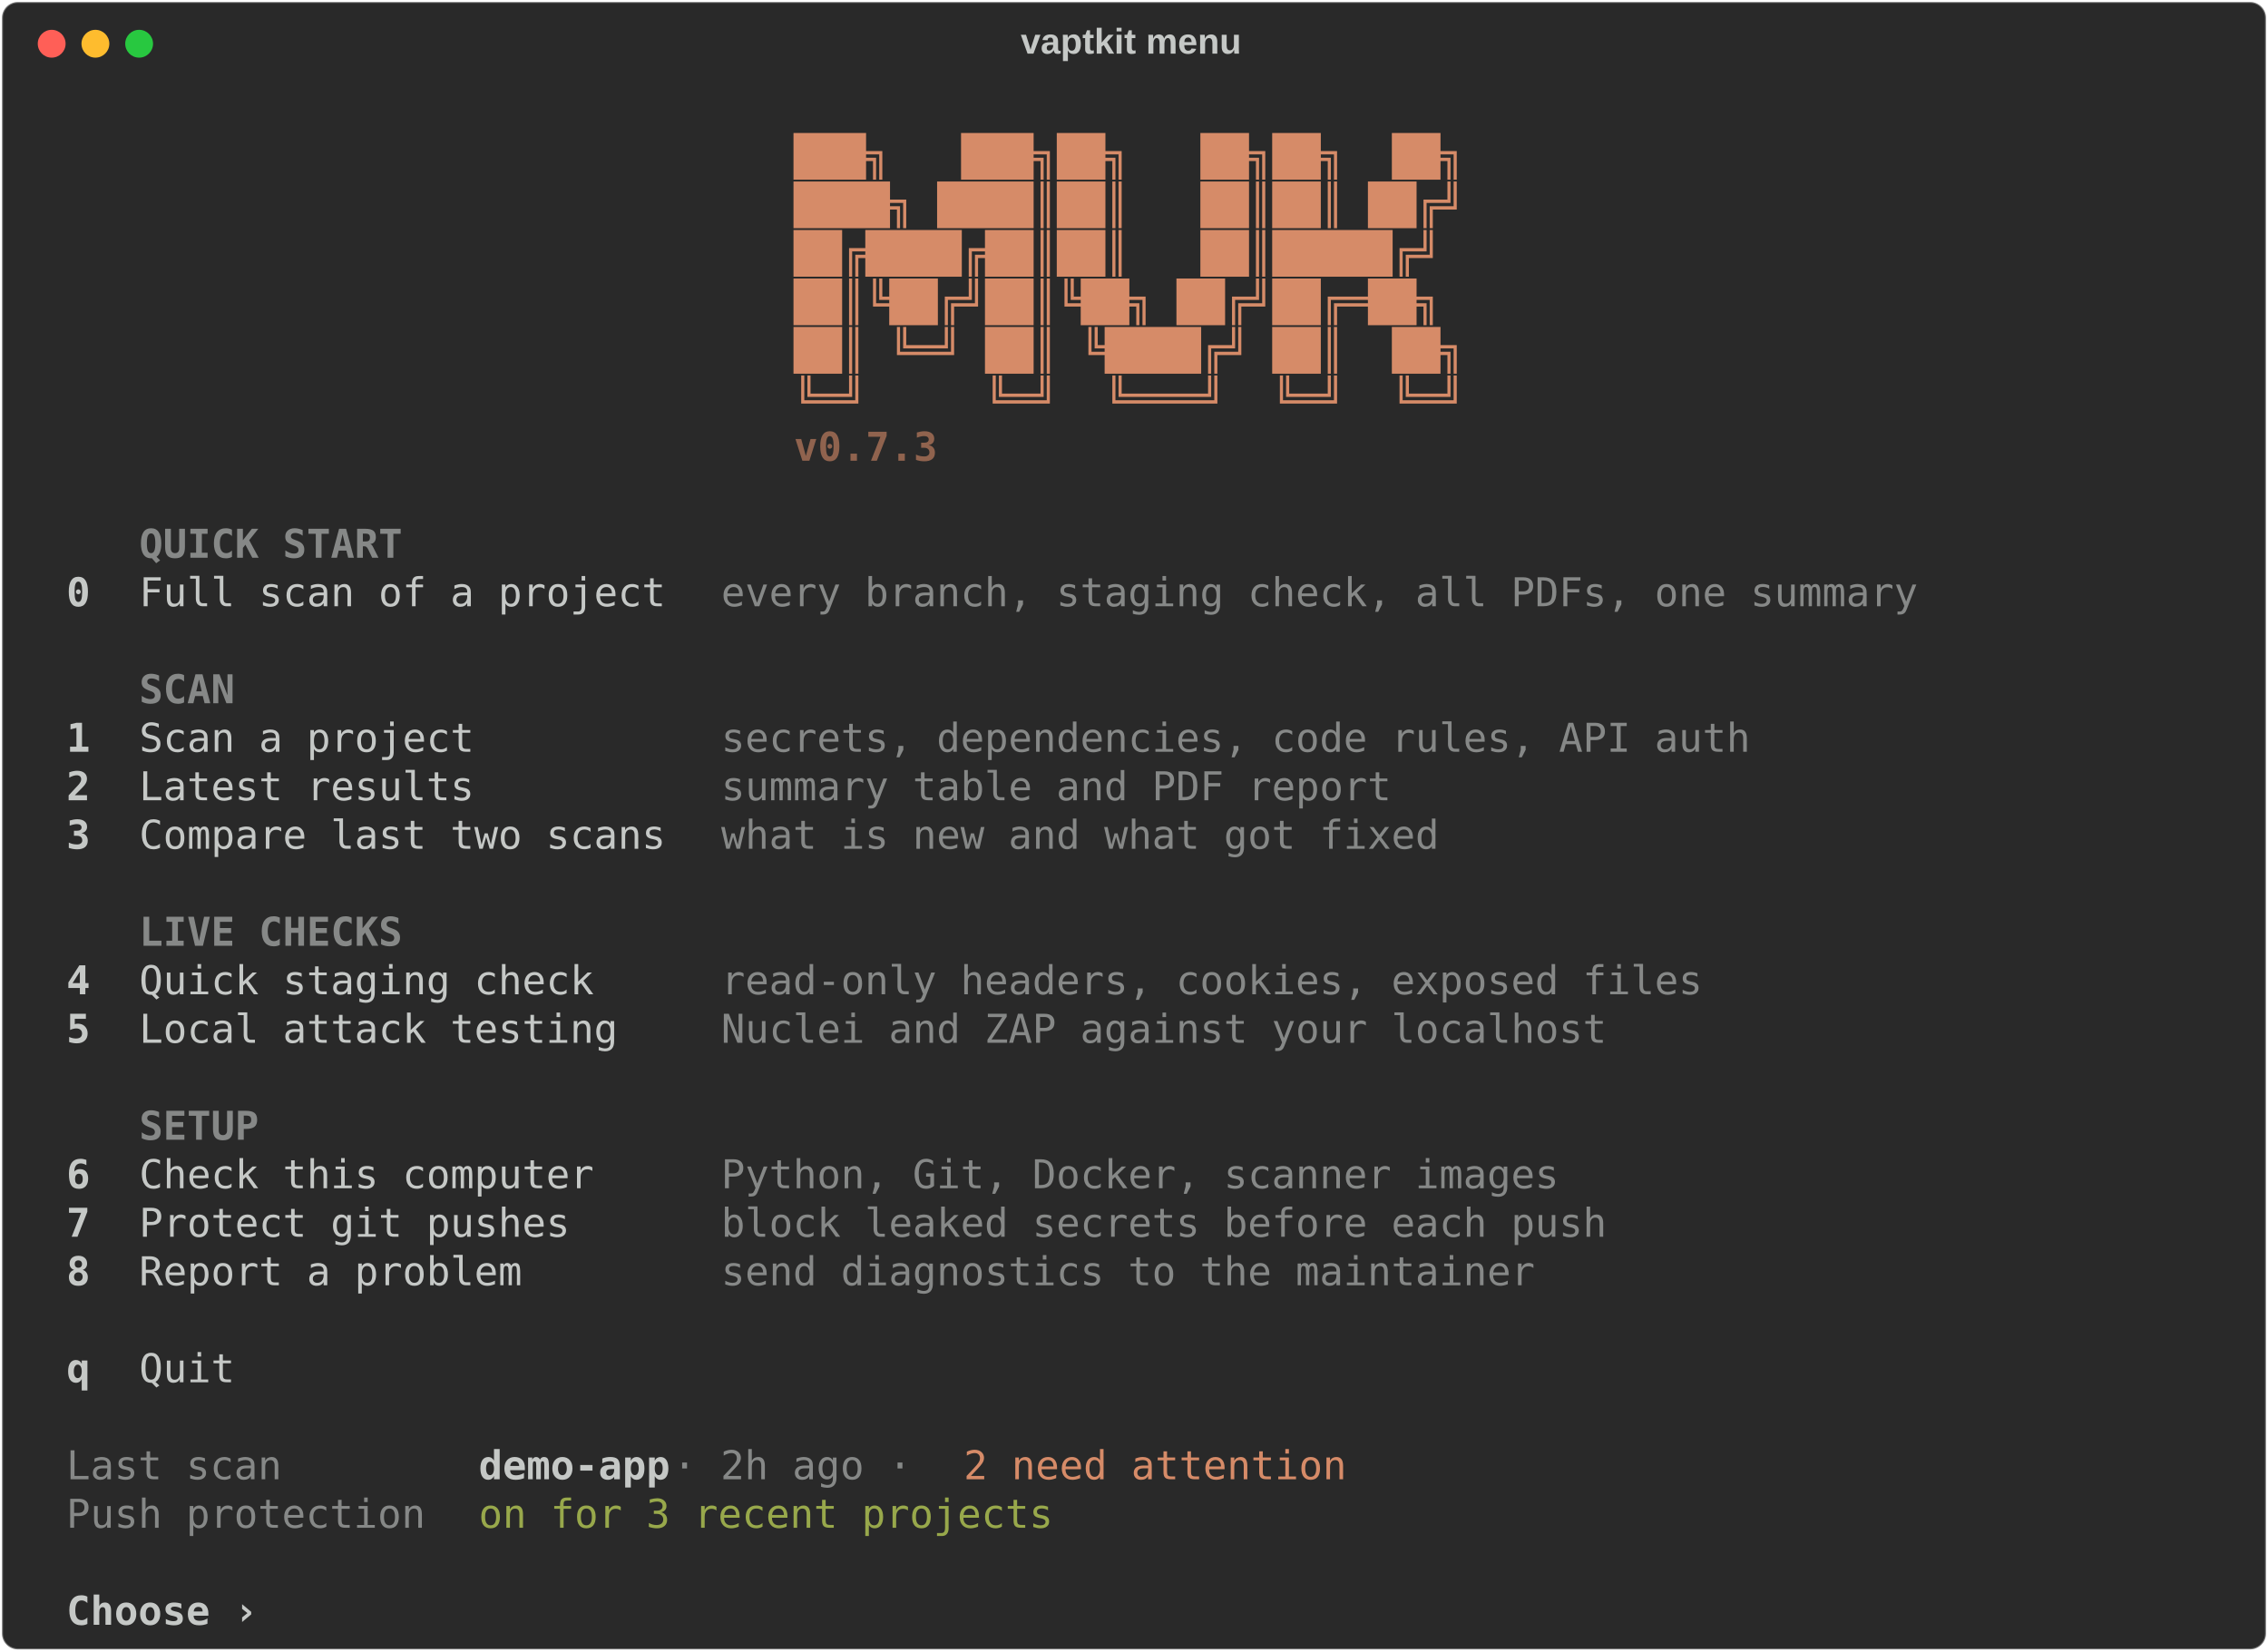
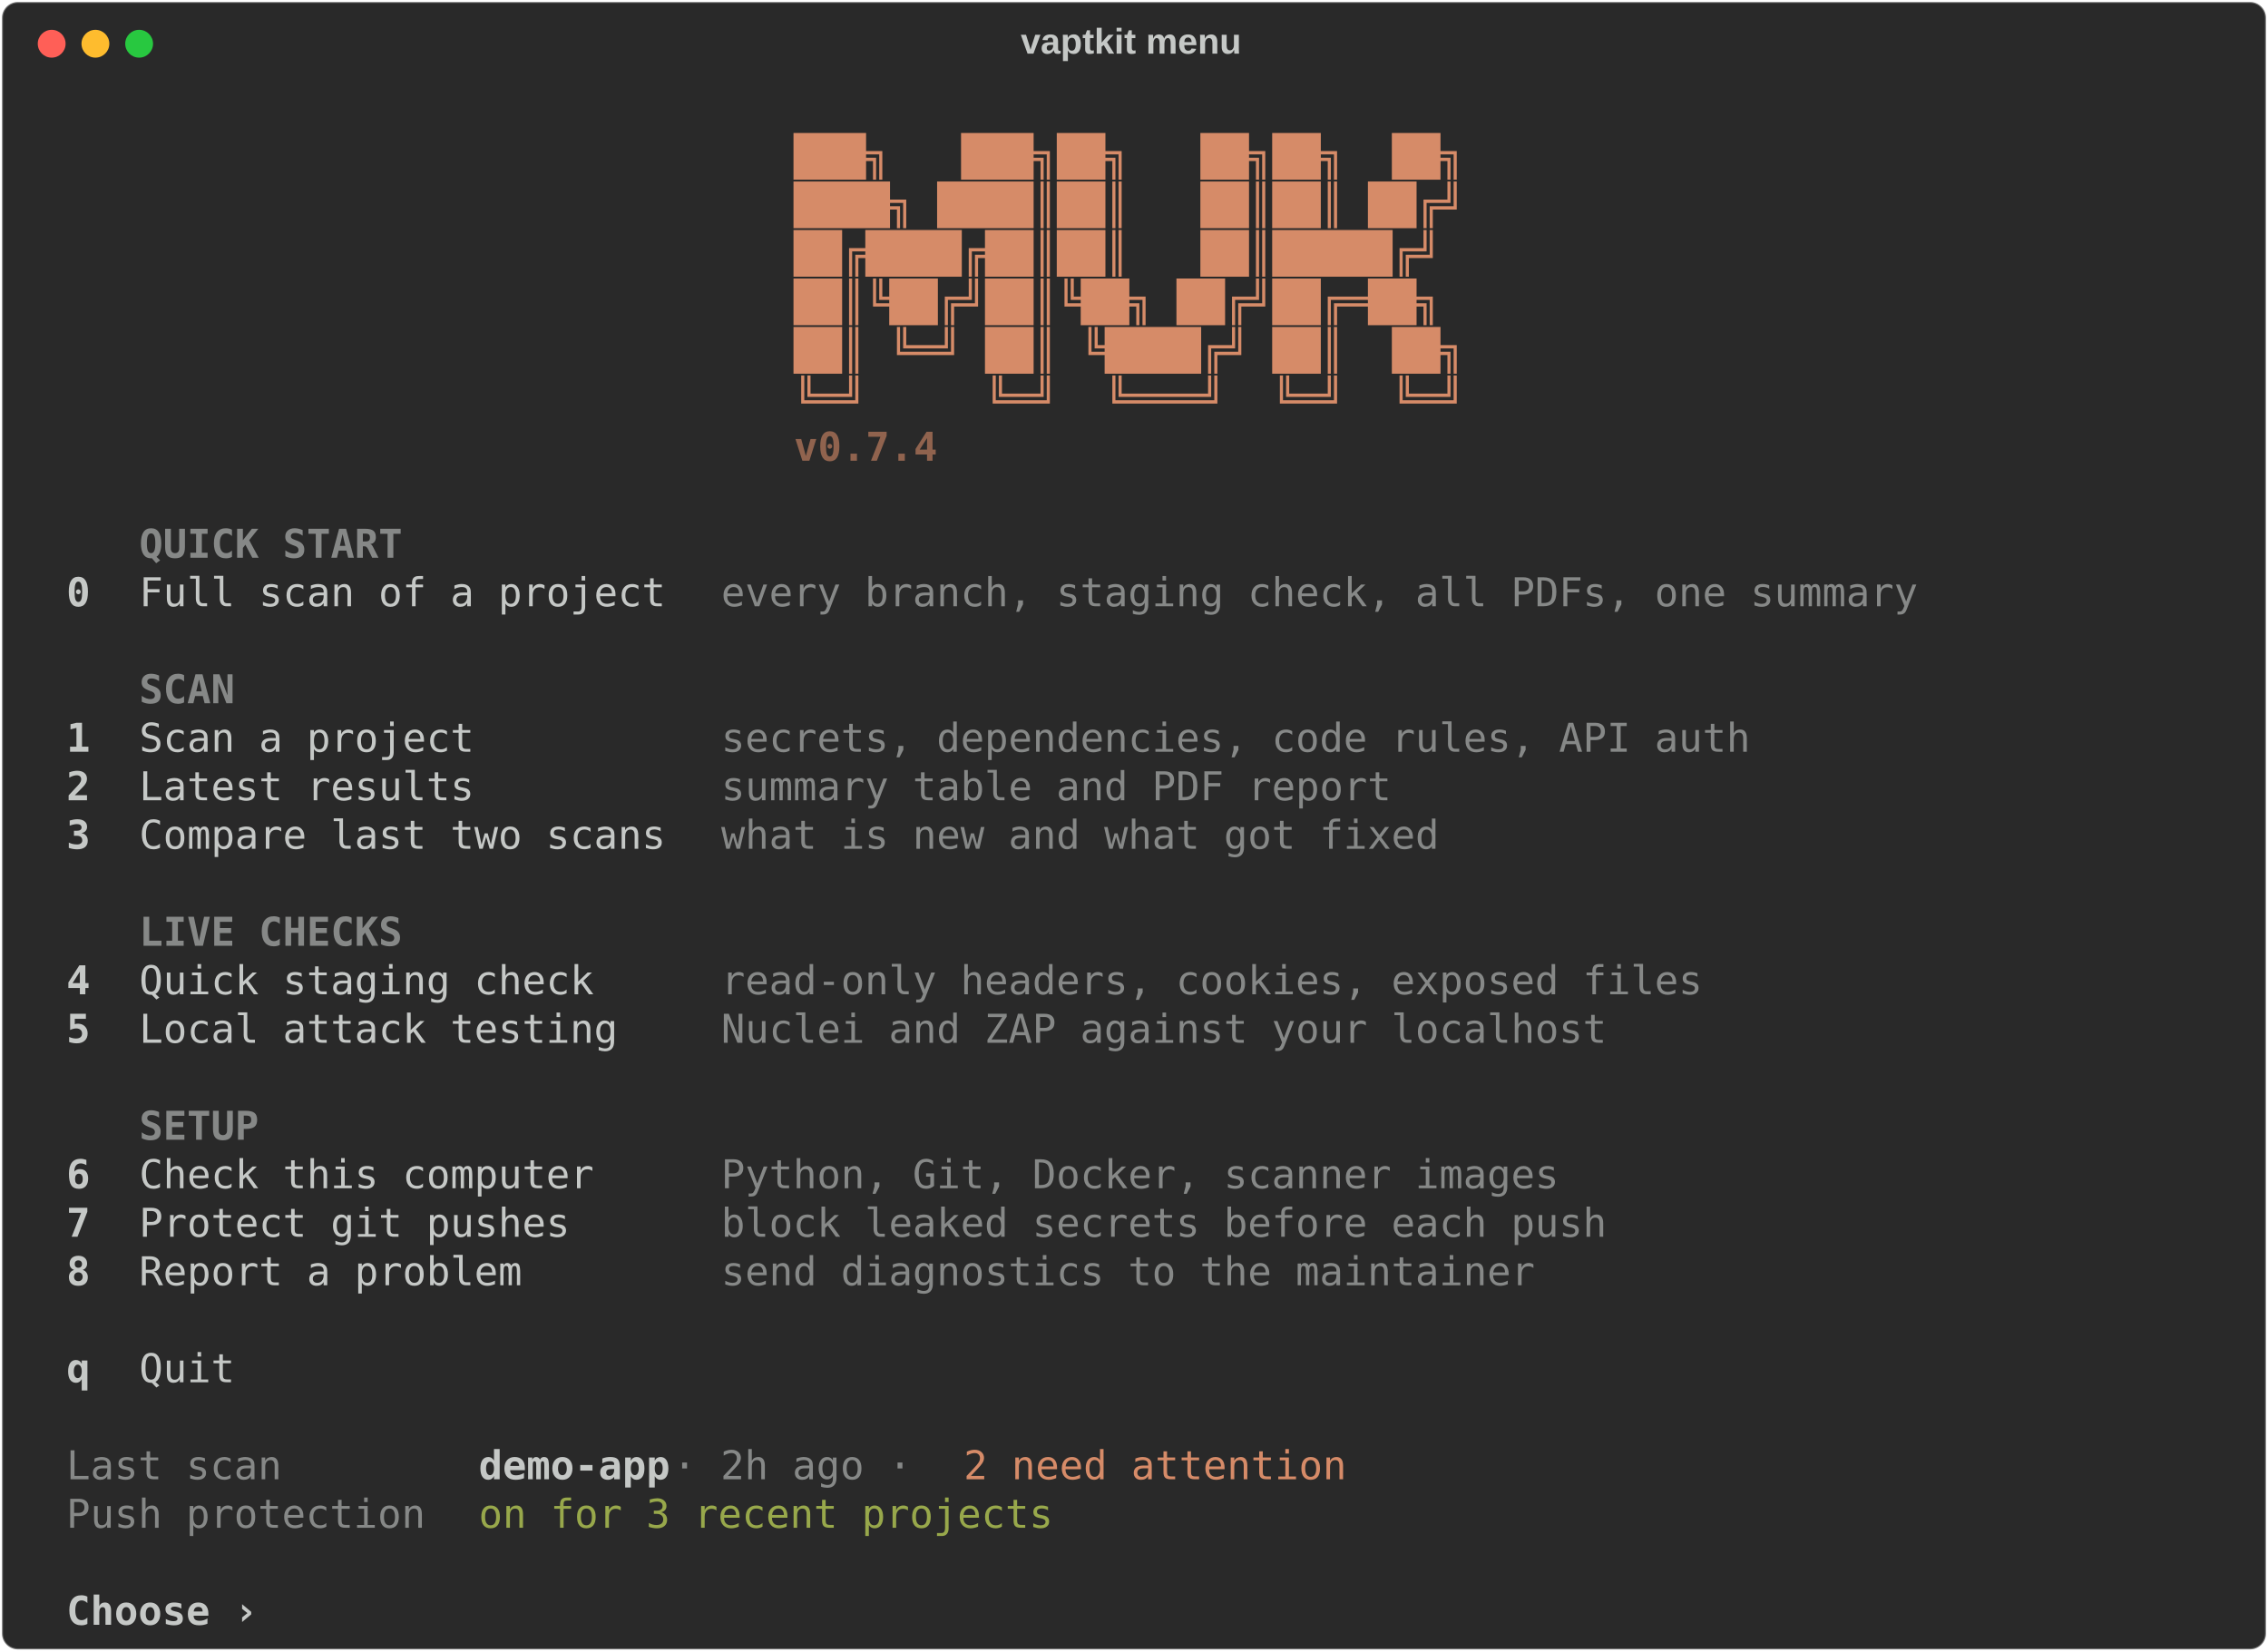
<svg xmlns="http://www.w3.org/2000/svg" class="rich-terminal" viewBox="0 0 1141 830.8">
  <style>

    @font-face {
        font-family: "Fira Code";
        src: local("FiraCode-Regular"),
                url("https://cdnjs.cloudflare.com/ajax/libs/firacode/6.2.0/woff2/FiraCode-Regular.woff2") format("woff2"),
                url("https://cdnjs.cloudflare.com/ajax/libs/firacode/6.2.0/woff/FiraCode-Regular.woff") format("woff");
        font-style: normal;
        font-weight: 400;
    }
    @font-face {
        font-family: "Fira Code";
        src: local("FiraCode-Bold"),
                url("https://cdnjs.cloudflare.com/ajax/libs/firacode/6.2.0/woff2/FiraCode-Bold.woff2") format("woff2"),
                url("https://cdnjs.cloudflare.com/ajax/libs/firacode/6.2.0/woff/FiraCode-Bold.woff") format("woff");
        font-style: bold;
        font-weight: 700;
    }

-     .terminal-3919349550-matrix {
+     .terminal-4281304879-matrix {
        font-family: Fira Code, monospace;
        font-size: 20px;
        line-height: 24.4px;
        font-variant-east-asian: full-width;
    }

-     .terminal-3919349550-title {
+     .terminal-4281304879-title {
        font-size: 18px;
        font-weight: bold;
        font-family: arial;
    }

-     .terminal-3919349550-r1 { fill: #c5c8c6 }
- .terminal-3919349550-r2 { fill: #d68b68;font-weight: bold }
- .terminal-3919349550-r3 { fill: #90634e;font-weight: bold }
- .terminal-3919349550-r4 { fill: #868887;font-weight: bold }
- .terminal-3919349550-r5 { fill: #868887 }
- .terminal-3919349550-r6 { fill: #c5c8c6;font-weight: bold }
- .terminal-3919349550-r7 { fill: #d68b68 }
- .terminal-3919349550-r8 { fill: #98a84b }
+     .terminal-4281304879-r1 { fill: #c5c8c6 }
+ .terminal-4281304879-r2 { fill: #d68b68;font-weight: bold }
+ .terminal-4281304879-r3 { fill: #90634e;font-weight: bold }
+ .terminal-4281304879-r4 { fill: #868887;font-weight: bold }
+ .terminal-4281304879-r5 { fill: #868887 }
+ .terminal-4281304879-r6 { fill: #c5c8c6;font-weight: bold }
+ .terminal-4281304879-r7 { fill: #d68b68 }
+ .terminal-4281304879-r8 { fill: #98a84b }
    </style>
  <defs>
-     <clipPath id="terminal-3919349550-clip-terminal">
+     <clipPath id="terminal-4281304879-clip-terminal">
      <rect x="0" y="0" width="1121.4" height="779.8" />
    </clipPath>
-     <clipPath id="terminal-3919349550-line-0">
+     <clipPath id="terminal-4281304879-line-0">
      <rect x="0" y="1.5" width="1122.4" height="24.65" />
    </clipPath>
-     <clipPath id="terminal-3919349550-line-1">
+     <clipPath id="terminal-4281304879-line-1">
      <rect x="0" y="25.9" width="1122.4" height="24.65" />
    </clipPath>
-     <clipPath id="terminal-3919349550-line-2">
+     <clipPath id="terminal-4281304879-line-2">
      <rect x="0" y="50.3" width="1122.4" height="24.65" />
    </clipPath>
-     <clipPath id="terminal-3919349550-line-3">
+     <clipPath id="terminal-4281304879-line-3">
      <rect x="0" y="74.7" width="1122.4" height="24.65" />
    </clipPath>
-     <clipPath id="terminal-3919349550-line-4">
+     <clipPath id="terminal-4281304879-line-4">
      <rect x="0" y="99.1" width="1122.4" height="24.65" />
    </clipPath>
-     <clipPath id="terminal-3919349550-line-5">
+     <clipPath id="terminal-4281304879-line-5">
      <rect x="0" y="123.5" width="1122.4" height="24.65" />
    </clipPath>
-     <clipPath id="terminal-3919349550-line-6">
+     <clipPath id="terminal-4281304879-line-6">
      <rect x="0" y="147.9" width="1122.4" height="24.65" />
    </clipPath>
-     <clipPath id="terminal-3919349550-line-7">
+     <clipPath id="terminal-4281304879-line-7">
      <rect x="0" y="172.3" width="1122.4" height="24.65" />
    </clipPath>
-     <clipPath id="terminal-3919349550-line-8">
+     <clipPath id="terminal-4281304879-line-8">
      <rect x="0" y="196.7" width="1122.4" height="24.65" />
    </clipPath>
-     <clipPath id="terminal-3919349550-line-9">
+     <clipPath id="terminal-4281304879-line-9">
      <rect x="0" y="221.1" width="1122.4" height="24.65" />
    </clipPath>
-     <clipPath id="terminal-3919349550-line-10">
+     <clipPath id="terminal-4281304879-line-10">
      <rect x="0" y="245.5" width="1122.4" height="24.65" />
    </clipPath>
-     <clipPath id="terminal-3919349550-line-11">
+     <clipPath id="terminal-4281304879-line-11">
      <rect x="0" y="269.9" width="1122.4" height="24.65" />
    </clipPath>
-     <clipPath id="terminal-3919349550-line-12">
+     <clipPath id="terminal-4281304879-line-12">
      <rect x="0" y="294.3" width="1122.4" height="24.65" />
    </clipPath>
-     <clipPath id="terminal-3919349550-line-13">
+     <clipPath id="terminal-4281304879-line-13">
      <rect x="0" y="318.7" width="1122.4" height="24.65" />
    </clipPath>
-     <clipPath id="terminal-3919349550-line-14">
+     <clipPath id="terminal-4281304879-line-14">
      <rect x="0" y="343.1" width="1122.4" height="24.65" />
    </clipPath>
-     <clipPath id="terminal-3919349550-line-15">
+     <clipPath id="terminal-4281304879-line-15">
      <rect x="0" y="367.5" width="1122.4" height="24.65" />
    </clipPath>
-     <clipPath id="terminal-3919349550-line-16">
+     <clipPath id="terminal-4281304879-line-16">
      <rect x="0" y="391.9" width="1122.4" height="24.65" />
    </clipPath>
-     <clipPath id="terminal-3919349550-line-17">
+     <clipPath id="terminal-4281304879-line-17">
      <rect x="0" y="416.3" width="1122.4" height="24.65" />
    </clipPath>
-     <clipPath id="terminal-3919349550-line-18">
+     <clipPath id="terminal-4281304879-line-18">
      <rect x="0" y="440.7" width="1122.4" height="24.65" />
    </clipPath>
-     <clipPath id="terminal-3919349550-line-19">
+     <clipPath id="terminal-4281304879-line-19">
      <rect x="0" y="465.1" width="1122.4" height="24.65" />
    </clipPath>
-     <clipPath id="terminal-3919349550-line-20">
+     <clipPath id="terminal-4281304879-line-20">
      <rect x="0" y="489.5" width="1122.4" height="24.65" />
    </clipPath>
-     <clipPath id="terminal-3919349550-line-21">
+     <clipPath id="terminal-4281304879-line-21">
      <rect x="0" y="513.9" width="1122.4" height="24.65" />
    </clipPath>
-     <clipPath id="terminal-3919349550-line-22">
+     <clipPath id="terminal-4281304879-line-22">
      <rect x="0" y="538.3" width="1122.4" height="24.65" />
    </clipPath>
-     <clipPath id="terminal-3919349550-line-23">
+     <clipPath id="terminal-4281304879-line-23">
      <rect x="0" y="562.7" width="1122.4" height="24.65" />
    </clipPath>
-     <clipPath id="terminal-3919349550-line-24">
+     <clipPath id="terminal-4281304879-line-24">
      <rect x="0" y="587.1" width="1122.4" height="24.65" />
    </clipPath>
-     <clipPath id="terminal-3919349550-line-25">
+     <clipPath id="terminal-4281304879-line-25">
      <rect x="0" y="611.5" width="1122.4" height="24.65" />
    </clipPath>
-     <clipPath id="terminal-3919349550-line-26">
+     <clipPath id="terminal-4281304879-line-26">
      <rect x="0" y="635.9" width="1122.4" height="24.65" />
    </clipPath>
-     <clipPath id="terminal-3919349550-line-27">
+     <clipPath id="terminal-4281304879-line-27">
      <rect x="0" y="660.3" width="1122.4" height="24.65" />
    </clipPath>
-     <clipPath id="terminal-3919349550-line-28">
+     <clipPath id="terminal-4281304879-line-28">
      <rect x="0" y="684.7" width="1122.4" height="24.65" />
    </clipPath>
-     <clipPath id="terminal-3919349550-line-29">
+     <clipPath id="terminal-4281304879-line-29">
      <rect x="0" y="709.1" width="1122.4" height="24.65" />
    </clipPath>
-     <clipPath id="terminal-3919349550-line-30">
+     <clipPath id="terminal-4281304879-line-30">
      <rect x="0" y="733.5" width="1122.4" height="24.65" />
    </clipPath>
  </defs>
  <rect fill="#292929" stroke="rgba(255,255,255,0.35)" stroke-width="1" x="1" y="1" width="1139" height="828.8" rx="8" />
-   <text class="terminal-3919349550-title" fill="#c5c8c6" text-anchor="middle" x="569" y="27">vaptkit menu</text>
+   <text class="terminal-4281304879-title" fill="#c5c8c6" text-anchor="middle" x="569" y="27">vaptkit menu</text>
  <g transform="translate(26,22)">
    <circle cx="0" cy="0" r="7" fill="#ff5f57" />
    <circle cx="22" cy="0" r="7" fill="#febc2e" />
    <circle cx="44" cy="0" r="7" fill="#28c840" />
  </g>
-   <g transform="translate(9, 41)" clip-path="url(#terminal-3919349550-clip-terminal)">
-     <g class="terminal-3919349550-matrix">
-       <text class="terminal-3919349550-r1" x="1122.4" y="20" textLength="12.2" clip-path="url(#terminal-3919349550-line-0)">
- </text>
-       <text class="terminal-3919349550-r2" x="390.4" y="44.4" textLength="341.6" clip-path="url(#terminal-3919349550-line-1)">███╗   ███╗██╗   ██╗██╗  ██╗</text>
-       <text class="terminal-3919349550-r1" x="1122.4" y="44.4" textLength="12.2" clip-path="url(#terminal-3919349550-line-1)">
- </text>
-       <text class="terminal-3919349550-r2" x="390.4" y="68.8" textLength="341.6" clip-path="url(#terminal-3919349550-line-2)">████╗ ████║██║   ██║██║ ██╔╝</text>
-       <text class="terminal-3919349550-r1" x="1122.4" y="68.8" textLength="12.2" clip-path="url(#terminal-3919349550-line-2)">
- </text>
-       <text class="terminal-3919349550-r2" x="390.4" y="93.2" textLength="329.4" clip-path="url(#terminal-3919349550-line-3)">██╔████╔██║██║   ██║█████╔╝</text>
-       <text class="terminal-3919349550-r1" x="1122.4" y="93.2" textLength="12.2" clip-path="url(#terminal-3919349550-line-3)">
- </text>
-       <text class="terminal-3919349550-r2" x="390.4" y="117.6" textLength="329.4" clip-path="url(#terminal-3919349550-line-4)">██║╚██╔╝██║╚██╗ ██╔╝██╔═██╗</text>
-       <text class="terminal-3919349550-r1" x="1122.4" y="117.6" textLength="12.2" clip-path="url(#terminal-3919349550-line-4)">
- </text>
-       <text class="terminal-3919349550-r2" x="390.4" y="142" textLength="341.6" clip-path="url(#terminal-3919349550-line-5)">██║ ╚═╝ ██║ ╚████╔╝ ██║  ██╗</text>
-       <text class="terminal-3919349550-r1" x="1122.4" y="142" textLength="12.2" clip-path="url(#terminal-3919349550-line-5)">
- </text>
-       <text class="terminal-3919349550-r2" x="390.4" y="166.4" textLength="341.6" clip-path="url(#terminal-3919349550-line-6)">╚═╝     ╚═╝  ╚═══╝  ╚═╝  ╚═╝</text>
-       <text class="terminal-3919349550-r1" x="1122.4" y="166.4" textLength="12.2" clip-path="url(#terminal-3919349550-line-6)">
- </text>
-       <text class="terminal-3919349550-r3" x="390.4" y="190.8" textLength="341.6" clip-path="url(#terminal-3919349550-line-7)">                      v0.7.3</text>
-       <text class="terminal-3919349550-r1" x="1122.4" y="190.8" textLength="12.2" clip-path="url(#terminal-3919349550-line-7)">
- </text>
-       <text class="terminal-3919349550-r1" x="1122.4" y="215.2" textLength="12.2" clip-path="url(#terminal-3919349550-line-8)">
- </text>
-       <text class="terminal-3919349550-r4" x="61" y="239.6" textLength="268.4" clip-path="url(#terminal-3919349550-line-9)">QUICK START           </text>
-       <text class="terminal-3919349550-r1" x="1122.4" y="239.6" textLength="12.2" clip-path="url(#terminal-3919349550-line-9)">
- </text>
-       <text class="terminal-3919349550-r6" x="24.4" y="264" textLength="12.2" clip-path="url(#terminal-3919349550-line-10)">0</text>
-       <text class="terminal-3919349550-r1" x="61" y="264" textLength="268.4" clip-path="url(#terminal-3919349550-line-10)">Full scan of a project</text>
-       <text class="terminal-3919349550-r5" x="353.8" y="264" textLength="610" clip-path="url(#terminal-3919349550-line-10)">every branch, staging check, all PDFs, one summary</text>
-       <text class="terminal-3919349550-r1" x="1122.4" y="264" textLength="12.2" clip-path="url(#terminal-3919349550-line-10)">
- </text>
-       <text class="terminal-3919349550-r1" x="1122.4" y="288.4" textLength="12.2" clip-path="url(#terminal-3919349550-line-11)">
- </text>
-       <text class="terminal-3919349550-r4" x="61" y="312.8" textLength="268.4" clip-path="url(#terminal-3919349550-line-12)">SCAN                  </text>
-       <text class="terminal-3919349550-r1" x="1122.4" y="312.8" textLength="12.2" clip-path="url(#terminal-3919349550-line-12)">
- </text>
-       <text class="terminal-3919349550-r6" x="24.4" y="337.2" textLength="12.2" clip-path="url(#terminal-3919349550-line-13)">1</text>
-       <text class="terminal-3919349550-r1" x="61" y="337.2" textLength="268.4" clip-path="url(#terminal-3919349550-line-13)">Scan a project        </text>
-       <text class="terminal-3919349550-r5" x="353.8" y="337.2" textLength="610" clip-path="url(#terminal-3919349550-line-13)">secrets, dependencies, code rules, API auth       </text>
-       <text class="terminal-3919349550-r1" x="1122.4" y="337.2" textLength="12.2" clip-path="url(#terminal-3919349550-line-13)">
- </text>
-       <text class="terminal-3919349550-r6" x="24.4" y="361.6" textLength="12.2" clip-path="url(#terminal-3919349550-line-14)">2</text>
-       <text class="terminal-3919349550-r1" x="61" y="361.6" textLength="268.4" clip-path="url(#terminal-3919349550-line-14)">Latest results        </text>
-       <text class="terminal-3919349550-r5" x="353.8" y="361.6" textLength="610" clip-path="url(#terminal-3919349550-line-14)">summary table and PDF report                      </text>
-       <text class="terminal-3919349550-r1" x="1122.4" y="361.6" textLength="12.2" clip-path="url(#terminal-3919349550-line-14)">
- </text>
-       <text class="terminal-3919349550-r6" x="24.4" y="386" textLength="12.2" clip-path="url(#terminal-3919349550-line-15)">3</text>
-       <text class="terminal-3919349550-r1" x="61" y="386" textLength="268.4" clip-path="url(#terminal-3919349550-line-15)">Compare last two scans</text>
-       <text class="terminal-3919349550-r5" x="353.8" y="386" textLength="610" clip-path="url(#terminal-3919349550-line-15)">what is new and what got fixed                    </text>
-       <text class="terminal-3919349550-r1" x="1122.4" y="386" textLength="12.2" clip-path="url(#terminal-3919349550-line-15)">
- </text>
-       <text class="terminal-3919349550-r1" x="1122.4" y="410.4" textLength="12.2" clip-path="url(#terminal-3919349550-line-16)">
- </text>
-       <text class="terminal-3919349550-r4" x="61" y="434.8" textLength="268.4" clip-path="url(#terminal-3919349550-line-17)">LIVE CHECKS           </text>
-       <text class="terminal-3919349550-r1" x="1122.4" y="434.8" textLength="12.2" clip-path="url(#terminal-3919349550-line-17)">
- </text>
-       <text class="terminal-3919349550-r6" x="24.4" y="459.2" textLength="12.2" clip-path="url(#terminal-3919349550-line-18)">4</text>
-       <text class="terminal-3919349550-r1" x="61" y="459.2" textLength="268.4" clip-path="url(#terminal-3919349550-line-18)">Quick staging check   </text>
-       <text class="terminal-3919349550-r5" x="353.8" y="459.2" textLength="610" clip-path="url(#terminal-3919349550-line-18)">read-only headers, cookies, exposed files         </text>
-       <text class="terminal-3919349550-r1" x="1122.4" y="459.2" textLength="12.2" clip-path="url(#terminal-3919349550-line-18)">
- </text>
-       <text class="terminal-3919349550-r6" x="24.4" y="483.6" textLength="12.2" clip-path="url(#terminal-3919349550-line-19)">5</text>
-       <text class="terminal-3919349550-r1" x="61" y="483.6" textLength="268.4" clip-path="url(#terminal-3919349550-line-19)">Local attack testing  </text>
-       <text class="terminal-3919349550-r5" x="353.8" y="483.6" textLength="610" clip-path="url(#terminal-3919349550-line-19)">Nuclei and ZAP against your localhost             </text>
-       <text class="terminal-3919349550-r1" x="1122.4" y="483.6" textLength="12.2" clip-path="url(#terminal-3919349550-line-19)">
- </text>
-       <text class="terminal-3919349550-r1" x="1122.4" y="508" textLength="12.2" clip-path="url(#terminal-3919349550-line-20)">
- </text>
-       <text class="terminal-3919349550-r4" x="61" y="532.4" textLength="268.4" clip-path="url(#terminal-3919349550-line-21)">SETUP                 </text>
-       <text class="terminal-3919349550-r1" x="1122.4" y="532.4" textLength="12.2" clip-path="url(#terminal-3919349550-line-21)">
- </text>
-       <text class="terminal-3919349550-r6" x="24.4" y="556.8" textLength="12.2" clip-path="url(#terminal-3919349550-line-22)">6</text>
-       <text class="terminal-3919349550-r1" x="61" y="556.8" textLength="268.4" clip-path="url(#terminal-3919349550-line-22)">Check this computer   </text>
-       <text class="terminal-3919349550-r5" x="353.8" y="556.8" textLength="610" clip-path="url(#terminal-3919349550-line-22)">Python, Git, Docker, scanner images               </text>
-       <text class="terminal-3919349550-r1" x="1122.4" y="556.8" textLength="12.2" clip-path="url(#terminal-3919349550-line-22)">
- </text>
-       <text class="terminal-3919349550-r6" x="24.4" y="581.2" textLength="12.2" clip-path="url(#terminal-3919349550-line-23)">7</text>
-       <text class="terminal-3919349550-r1" x="61" y="581.2" textLength="268.4" clip-path="url(#terminal-3919349550-line-23)">Protect git pushes    </text>
-       <text class="terminal-3919349550-r5" x="353.8" y="581.2" textLength="610" clip-path="url(#terminal-3919349550-line-23)">block leaked secrets before each push             </text>
-       <text class="terminal-3919349550-r1" x="1122.4" y="581.2" textLength="12.2" clip-path="url(#terminal-3919349550-line-23)">
- </text>
-       <text class="terminal-3919349550-r6" x="24.4" y="605.6" textLength="12.2" clip-path="url(#terminal-3919349550-line-24)">8</text>
-       <text class="terminal-3919349550-r1" x="61" y="605.6" textLength="268.4" clip-path="url(#terminal-3919349550-line-24)">Report a problem      </text>
-       <text class="terminal-3919349550-r5" x="353.8" y="605.6" textLength="610" clip-path="url(#terminal-3919349550-line-24)">send diagnostics to the maintainer                </text>
-       <text class="terminal-3919349550-r1" x="1122.4" y="605.6" textLength="12.2" clip-path="url(#terminal-3919349550-line-24)">
- </text>
-       <text class="terminal-3919349550-r1" x="1122.4" y="630" textLength="12.2" clip-path="url(#terminal-3919349550-line-25)">
- </text>
-       <text class="terminal-3919349550-r6" x="24.4" y="654.4" textLength="12.2" clip-path="url(#terminal-3919349550-line-26)">q</text>
-       <text class="terminal-3919349550-r1" x="61" y="654.4" textLength="268.4" clip-path="url(#terminal-3919349550-line-26)">Quit                  </text>
-       <text class="terminal-3919349550-r1" x="1122.4" y="654.4" textLength="12.2" clip-path="url(#terminal-3919349550-line-26)">
- </text>
-       <text class="terminal-3919349550-r1" x="1122.4" y="678.8" textLength="12.2" clip-path="url(#terminal-3919349550-line-27)">
- </text>
-       <text class="terminal-3919349550-r5" x="24.4" y="703.2" textLength="207.4" clip-path="url(#terminal-3919349550-line-28)">Last scan        </text>
-       <text class="terminal-3919349550-r6" x="231.8" y="703.2" textLength="97.6" clip-path="url(#terminal-3919349550-line-28)">demo-app</text>
-       <text class="terminal-3919349550-r5" x="329.4" y="703.2" textLength="146.4" clip-path="url(#terminal-3919349550-line-28)"> · 2h ago · </text>
-       <text class="terminal-3919349550-r7" x="475.8" y="703.2" textLength="195.2" clip-path="url(#terminal-3919349550-line-28)">2 need attention</text>
-       <text class="terminal-3919349550-r1" x="1122.4" y="703.2" textLength="12.2" clip-path="url(#terminal-3919349550-line-28)">
- </text>
-       <text class="terminal-3919349550-r5" x="24.4" y="727.6" textLength="207.4" clip-path="url(#terminal-3919349550-line-29)">Push protection  </text>
-       <text class="terminal-3919349550-r8" x="231.8" y="727.6" textLength="292.8" clip-path="url(#terminal-3919349550-line-29)">on for 3 recent projects</text>
-       <text class="terminal-3919349550-r1" x="1122.4" y="727.6" textLength="12.2" clip-path="url(#terminal-3919349550-line-29)">
- </text>
-       <text class="terminal-3919349550-r1" x="1122.4" y="752" textLength="12.2" clip-path="url(#terminal-3919349550-line-30)">
- </text>
-       <text class="terminal-3919349550-r6" x="24.4" y="776.4" textLength="109.8" clip-path="url(#terminal-3919349550-line-31)">Choose › </text>
-       <text class="terminal-3919349550-r1" x="1122.4" y="776.4" textLength="12.2" clip-path="url(#terminal-3919349550-line-31)">
+   <g transform="translate(9, 41)" clip-path="url(#terminal-4281304879-clip-terminal)">
+     <g class="terminal-4281304879-matrix">
+       <text class="terminal-4281304879-r1" x="1122.4" y="20" textLength="12.2" clip-path="url(#terminal-4281304879-line-0)">
+ </text>
+       <text class="terminal-4281304879-r2" x="390.4" y="44.4" textLength="341.6" clip-path="url(#terminal-4281304879-line-1)">███╗   ███╗██╗   ██╗██╗  ██╗</text>
+       <text class="terminal-4281304879-r1" x="1122.4" y="44.4" textLength="12.2" clip-path="url(#terminal-4281304879-line-1)">
+ </text>
+       <text class="terminal-4281304879-r2" x="390.4" y="68.8" textLength="341.6" clip-path="url(#terminal-4281304879-line-2)">████╗ ████║██║   ██║██║ ██╔╝</text>
+       <text class="terminal-4281304879-r1" x="1122.4" y="68.8" textLength="12.2" clip-path="url(#terminal-4281304879-line-2)">
+ </text>
+       <text class="terminal-4281304879-r2" x="390.4" y="93.2" textLength="329.4" clip-path="url(#terminal-4281304879-line-3)">██╔████╔██║██║   ██║█████╔╝</text>
+       <text class="terminal-4281304879-r1" x="1122.4" y="93.2" textLength="12.2" clip-path="url(#terminal-4281304879-line-3)">
+ </text>
+       <text class="terminal-4281304879-r2" x="390.4" y="117.6" textLength="329.4" clip-path="url(#terminal-4281304879-line-4)">██║╚██╔╝██║╚██╗ ██╔╝██╔═██╗</text>
+       <text class="terminal-4281304879-r1" x="1122.4" y="117.6" textLength="12.2" clip-path="url(#terminal-4281304879-line-4)">
+ </text>
+       <text class="terminal-4281304879-r2" x="390.4" y="142" textLength="341.6" clip-path="url(#terminal-4281304879-line-5)">██║ ╚═╝ ██║ ╚████╔╝ ██║  ██╗</text>
+       <text class="terminal-4281304879-r1" x="1122.4" y="142" textLength="12.2" clip-path="url(#terminal-4281304879-line-5)">
+ </text>
+       <text class="terminal-4281304879-r2" x="390.4" y="166.4" textLength="341.6" clip-path="url(#terminal-4281304879-line-6)">╚═╝     ╚═╝  ╚═══╝  ╚═╝  ╚═╝</text>
+       <text class="terminal-4281304879-r1" x="1122.4" y="166.4" textLength="12.2" clip-path="url(#terminal-4281304879-line-6)">
+ </text>
+       <text class="terminal-4281304879-r3" x="390.4" y="190.8" textLength="341.6" clip-path="url(#terminal-4281304879-line-7)">                      v0.7.4</text>
+       <text class="terminal-4281304879-r1" x="1122.4" y="190.8" textLength="12.2" clip-path="url(#terminal-4281304879-line-7)">
+ </text>
+       <text class="terminal-4281304879-r1" x="1122.4" y="215.2" textLength="12.2" clip-path="url(#terminal-4281304879-line-8)">
+ </text>
+       <text class="terminal-4281304879-r4" x="61" y="239.6" textLength="268.4" clip-path="url(#terminal-4281304879-line-9)">QUICK START           </text>
+       <text class="terminal-4281304879-r1" x="1122.4" y="239.6" textLength="12.2" clip-path="url(#terminal-4281304879-line-9)">
+ </text>
+       <text class="terminal-4281304879-r6" x="24.4" y="264" textLength="12.2" clip-path="url(#terminal-4281304879-line-10)">0</text>
+       <text class="terminal-4281304879-r1" x="61" y="264" textLength="268.4" clip-path="url(#terminal-4281304879-line-10)">Full scan of a project</text>
+       <text class="terminal-4281304879-r5" x="353.8" y="264" textLength="610" clip-path="url(#terminal-4281304879-line-10)">every branch, staging check, all PDFs, one summary</text>
+       <text class="terminal-4281304879-r1" x="1122.4" y="264" textLength="12.2" clip-path="url(#terminal-4281304879-line-10)">
+ </text>
+       <text class="terminal-4281304879-r1" x="1122.4" y="288.4" textLength="12.2" clip-path="url(#terminal-4281304879-line-11)">
+ </text>
+       <text class="terminal-4281304879-r4" x="61" y="312.8" textLength="268.4" clip-path="url(#terminal-4281304879-line-12)">SCAN                  </text>
+       <text class="terminal-4281304879-r1" x="1122.4" y="312.8" textLength="12.2" clip-path="url(#terminal-4281304879-line-12)">
+ </text>
+       <text class="terminal-4281304879-r6" x="24.4" y="337.2" textLength="12.2" clip-path="url(#terminal-4281304879-line-13)">1</text>
+       <text class="terminal-4281304879-r1" x="61" y="337.2" textLength="268.4" clip-path="url(#terminal-4281304879-line-13)">Scan a project        </text>
+       <text class="terminal-4281304879-r5" x="353.8" y="337.2" textLength="610" clip-path="url(#terminal-4281304879-line-13)">secrets, dependencies, code rules, API auth       </text>
+       <text class="terminal-4281304879-r1" x="1122.4" y="337.2" textLength="12.2" clip-path="url(#terminal-4281304879-line-13)">
+ </text>
+       <text class="terminal-4281304879-r6" x="24.4" y="361.6" textLength="12.2" clip-path="url(#terminal-4281304879-line-14)">2</text>
+       <text class="terminal-4281304879-r1" x="61" y="361.6" textLength="268.4" clip-path="url(#terminal-4281304879-line-14)">Latest results        </text>
+       <text class="terminal-4281304879-r5" x="353.8" y="361.6" textLength="610" clip-path="url(#terminal-4281304879-line-14)">summary table and PDF report                      </text>
+       <text class="terminal-4281304879-r1" x="1122.4" y="361.6" textLength="12.2" clip-path="url(#terminal-4281304879-line-14)">
+ </text>
+       <text class="terminal-4281304879-r6" x="24.4" y="386" textLength="12.2" clip-path="url(#terminal-4281304879-line-15)">3</text>
+       <text class="terminal-4281304879-r1" x="61" y="386" textLength="268.4" clip-path="url(#terminal-4281304879-line-15)">Compare last two scans</text>
+       <text class="terminal-4281304879-r5" x="353.8" y="386" textLength="610" clip-path="url(#terminal-4281304879-line-15)">what is new and what got fixed                    </text>
+       <text class="terminal-4281304879-r1" x="1122.4" y="386" textLength="12.2" clip-path="url(#terminal-4281304879-line-15)">
+ </text>
+       <text class="terminal-4281304879-r1" x="1122.4" y="410.4" textLength="12.2" clip-path="url(#terminal-4281304879-line-16)">
+ </text>
+       <text class="terminal-4281304879-r4" x="61" y="434.8" textLength="268.4" clip-path="url(#terminal-4281304879-line-17)">LIVE CHECKS           </text>
+       <text class="terminal-4281304879-r1" x="1122.4" y="434.8" textLength="12.2" clip-path="url(#terminal-4281304879-line-17)">
+ </text>
+       <text class="terminal-4281304879-r6" x="24.4" y="459.2" textLength="12.2" clip-path="url(#terminal-4281304879-line-18)">4</text>
+       <text class="terminal-4281304879-r1" x="61" y="459.2" textLength="268.4" clip-path="url(#terminal-4281304879-line-18)">Quick staging check   </text>
+       <text class="terminal-4281304879-r5" x="353.8" y="459.2" textLength="610" clip-path="url(#terminal-4281304879-line-18)">read-only headers, cookies, exposed files         </text>
+       <text class="terminal-4281304879-r1" x="1122.4" y="459.2" textLength="12.2" clip-path="url(#terminal-4281304879-line-18)">
+ </text>
+       <text class="terminal-4281304879-r6" x="24.4" y="483.6" textLength="12.2" clip-path="url(#terminal-4281304879-line-19)">5</text>
+       <text class="terminal-4281304879-r1" x="61" y="483.6" textLength="268.4" clip-path="url(#terminal-4281304879-line-19)">Local attack testing  </text>
+       <text class="terminal-4281304879-r5" x="353.8" y="483.6" textLength="610" clip-path="url(#terminal-4281304879-line-19)">Nuclei and ZAP against your localhost             </text>
+       <text class="terminal-4281304879-r1" x="1122.4" y="483.6" textLength="12.2" clip-path="url(#terminal-4281304879-line-19)">
+ </text>
+       <text class="terminal-4281304879-r1" x="1122.4" y="508" textLength="12.2" clip-path="url(#terminal-4281304879-line-20)">
+ </text>
+       <text class="terminal-4281304879-r4" x="61" y="532.4" textLength="268.4" clip-path="url(#terminal-4281304879-line-21)">SETUP                 </text>
+       <text class="terminal-4281304879-r1" x="1122.4" y="532.4" textLength="12.2" clip-path="url(#terminal-4281304879-line-21)">
+ </text>
+       <text class="terminal-4281304879-r6" x="24.4" y="556.8" textLength="12.2" clip-path="url(#terminal-4281304879-line-22)">6</text>
+       <text class="terminal-4281304879-r1" x="61" y="556.8" textLength="268.4" clip-path="url(#terminal-4281304879-line-22)">Check this computer   </text>
+       <text class="terminal-4281304879-r5" x="353.8" y="556.8" textLength="610" clip-path="url(#terminal-4281304879-line-22)">Python, Git, Docker, scanner images               </text>
+       <text class="terminal-4281304879-r1" x="1122.4" y="556.8" textLength="12.2" clip-path="url(#terminal-4281304879-line-22)">
+ </text>
+       <text class="terminal-4281304879-r6" x="24.4" y="581.2" textLength="12.2" clip-path="url(#terminal-4281304879-line-23)">7</text>
+       <text class="terminal-4281304879-r1" x="61" y="581.2" textLength="268.4" clip-path="url(#terminal-4281304879-line-23)">Protect git pushes    </text>
+       <text class="terminal-4281304879-r5" x="353.8" y="581.2" textLength="610" clip-path="url(#terminal-4281304879-line-23)">block leaked secrets before each push             </text>
+       <text class="terminal-4281304879-r1" x="1122.4" y="581.2" textLength="12.2" clip-path="url(#terminal-4281304879-line-23)">
+ </text>
+       <text class="terminal-4281304879-r6" x="24.4" y="605.6" textLength="12.2" clip-path="url(#terminal-4281304879-line-24)">8</text>
+       <text class="terminal-4281304879-r1" x="61" y="605.6" textLength="268.4" clip-path="url(#terminal-4281304879-line-24)">Report a problem      </text>
+       <text class="terminal-4281304879-r5" x="353.8" y="605.6" textLength="610" clip-path="url(#terminal-4281304879-line-24)">send diagnostics to the maintainer                </text>
+       <text class="terminal-4281304879-r1" x="1122.4" y="605.6" textLength="12.2" clip-path="url(#terminal-4281304879-line-24)">
+ </text>
+       <text class="terminal-4281304879-r1" x="1122.4" y="630" textLength="12.2" clip-path="url(#terminal-4281304879-line-25)">
+ </text>
+       <text class="terminal-4281304879-r6" x="24.4" y="654.4" textLength="12.2" clip-path="url(#terminal-4281304879-line-26)">q</text>
+       <text class="terminal-4281304879-r1" x="61" y="654.4" textLength="268.4" clip-path="url(#terminal-4281304879-line-26)">Quit                  </text>
+       <text class="terminal-4281304879-r1" x="1122.4" y="654.4" textLength="12.2" clip-path="url(#terminal-4281304879-line-26)">
+ </text>
+       <text class="terminal-4281304879-r1" x="1122.4" y="678.8" textLength="12.2" clip-path="url(#terminal-4281304879-line-27)">
+ </text>
+       <text class="terminal-4281304879-r5" x="24.4" y="703.2" textLength="207.4" clip-path="url(#terminal-4281304879-line-28)">Last scan        </text>
+       <text class="terminal-4281304879-r6" x="231.8" y="703.2" textLength="97.6" clip-path="url(#terminal-4281304879-line-28)">demo-app</text>
+       <text class="terminal-4281304879-r5" x="329.4" y="703.2" textLength="146.4" clip-path="url(#terminal-4281304879-line-28)"> · 2h ago · </text>
+       <text class="terminal-4281304879-r7" x="475.8" y="703.2" textLength="195.2" clip-path="url(#terminal-4281304879-line-28)">2 need attention</text>
+       <text class="terminal-4281304879-r1" x="1122.4" y="703.2" textLength="12.2" clip-path="url(#terminal-4281304879-line-28)">
+ </text>
+       <text class="terminal-4281304879-r5" x="24.4" y="727.6" textLength="207.4" clip-path="url(#terminal-4281304879-line-29)">Push protection  </text>
+       <text class="terminal-4281304879-r8" x="231.8" y="727.6" textLength="292.8" clip-path="url(#terminal-4281304879-line-29)">on for 3 recent projects</text>
+       <text class="terminal-4281304879-r1" x="1122.4" y="727.6" textLength="12.2" clip-path="url(#terminal-4281304879-line-29)">
+ </text>
+       <text class="terminal-4281304879-r1" x="1122.4" y="752" textLength="12.2" clip-path="url(#terminal-4281304879-line-30)">
+ </text>
+       <text class="terminal-4281304879-r6" x="24.4" y="776.4" textLength="109.8" clip-path="url(#terminal-4281304879-line-31)">Choose › </text>
+       <text class="terminal-4281304879-r1" x="1122.4" y="776.4" textLength="12.2" clip-path="url(#terminal-4281304879-line-31)">
</text>
    </g>
  </g>
</svg>
